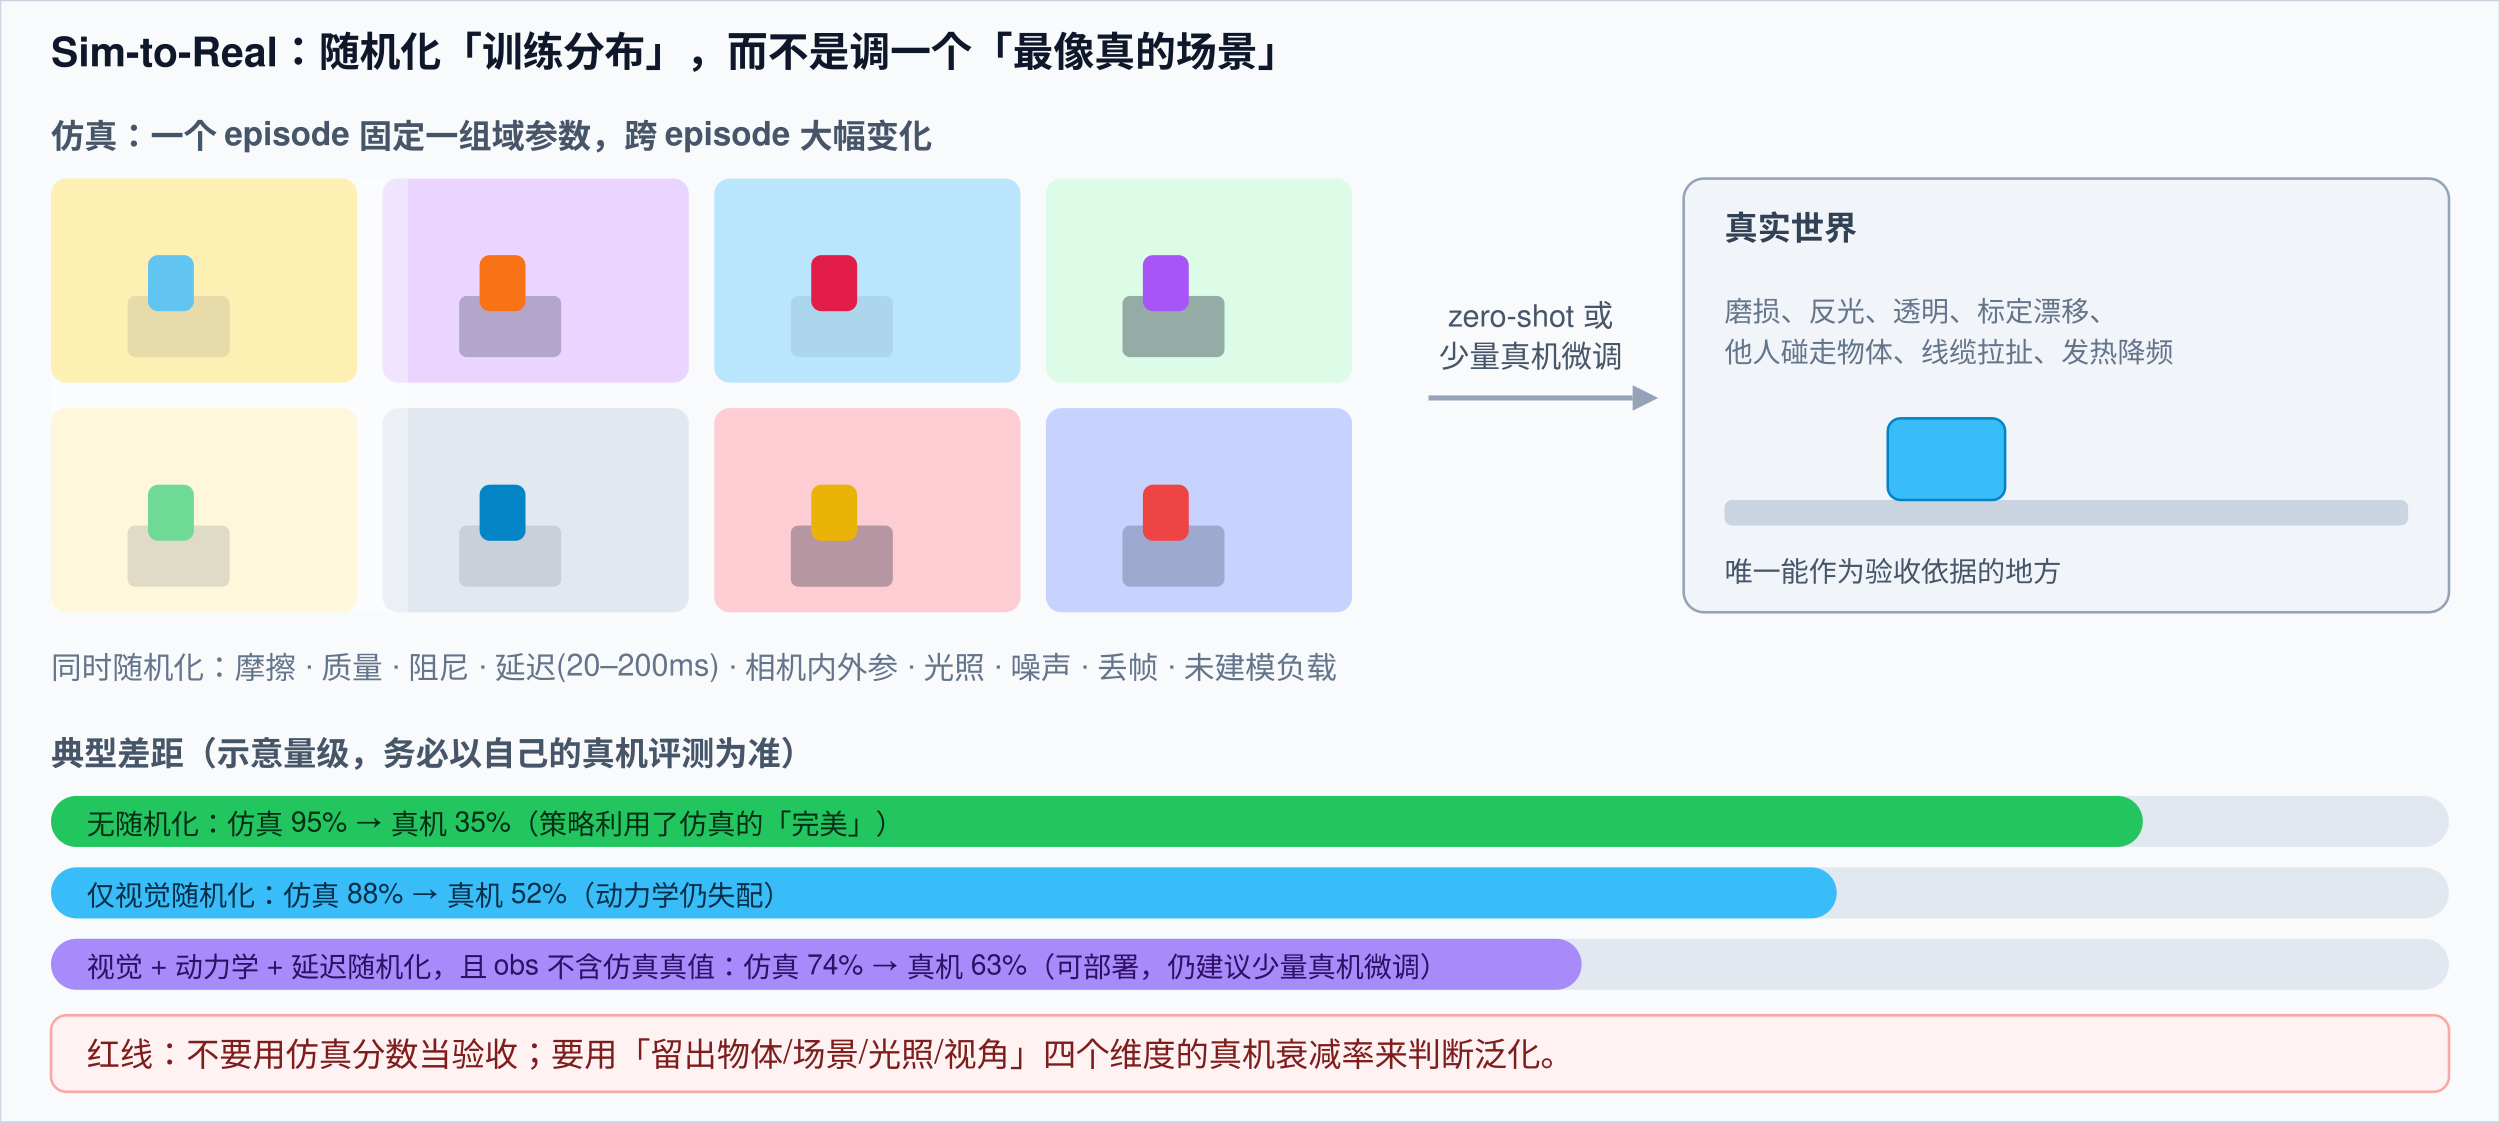
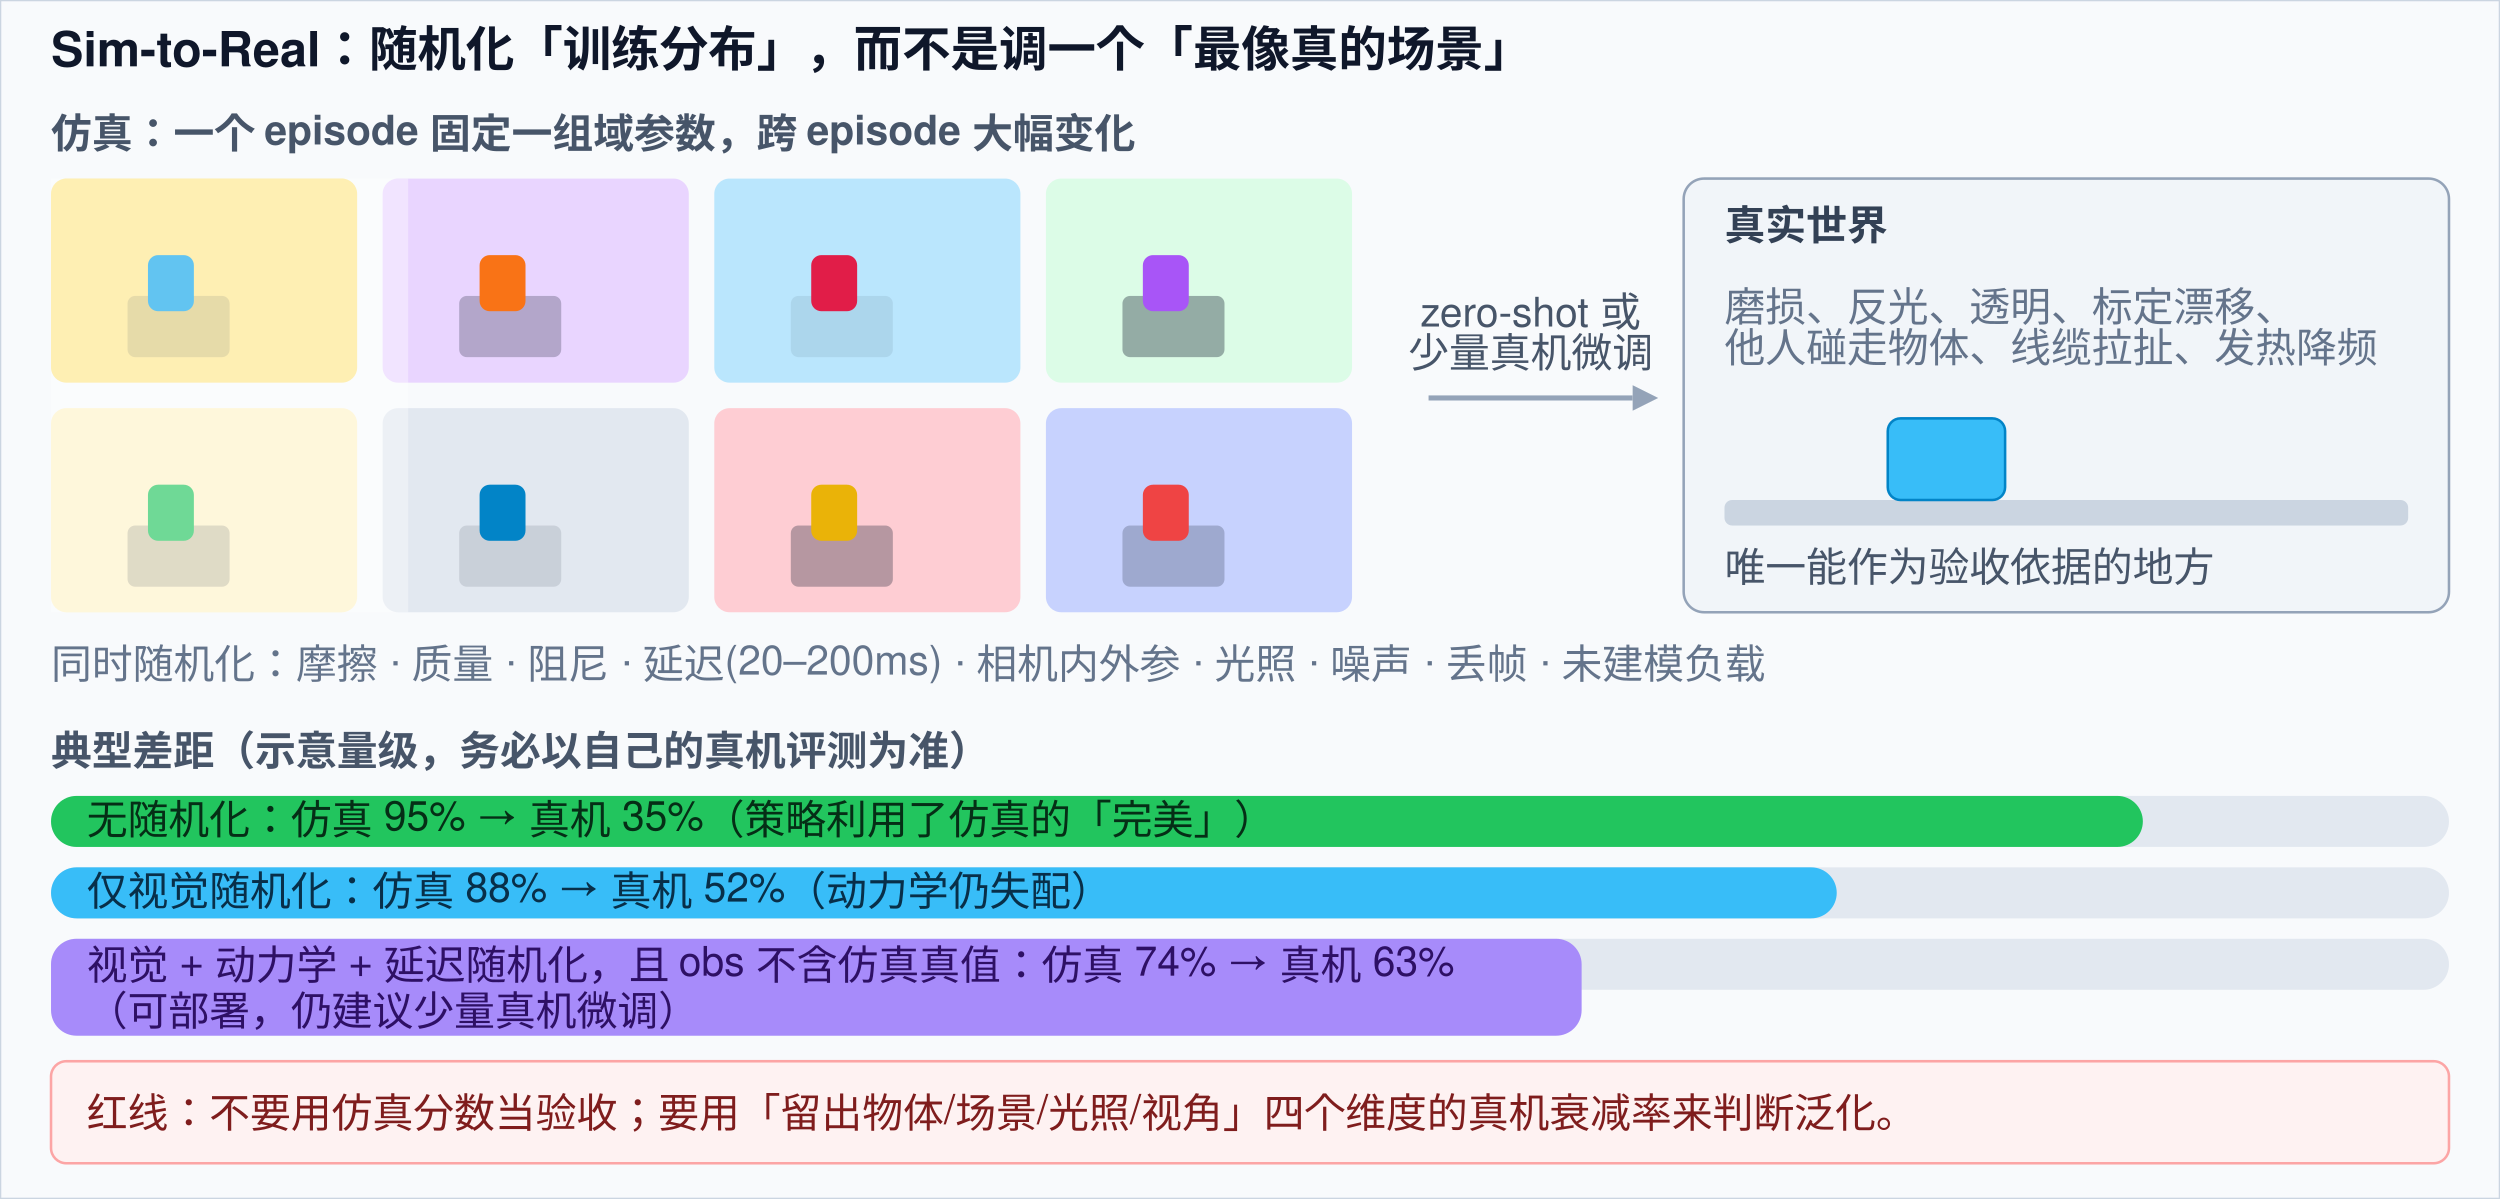
- <svg xmlns="http://www.w3.org/2000/svg" viewBox="0 0 980 440" font-family="-apple-system,Segoe UI,Helvetica,Arial,sans-serif" font-size="13" role="img" aria-label="域随机化与 sim-to-real 迁移动画">
-   <rect x="0" y="0" width="980" height="440" fill="#f8fafc" stroke="#cbd5e1" />
-   <text x="20" y="26" font-size="16" font-weight="700" fill="#0f172a">Sim-to-Real：随机化「训练分布」，而不是调一个「最像真的场景」</text>
+ <svg xmlns="http://www.w3.org/2000/svg" width="980" height="470" viewBox="0 0 980 470" font-family="-apple-system,Segoe UI,Helvetica,Arial,sans-serif" font-size="16" role="img" aria-label="域随机化与 sim-to-real 迁移动画">
+   <rect x="0" y="0" width="980" height="470" fill="#f8fafc" stroke="#cbd5e1" />
+   <text x="20" y="26" font-size="19" font-weight="700" fill="#0f172a">Sim-to-Real：随机化「训练分布」，而不是调一个「最像真的场景」</text>
  <text x="20" y="58" fill="#475569" font-weight="700">仿真：一个 episode 固定一组域参数，跨 episode 大幅变化</text>
  <g>
    <g transform="translate(20,70)">
      <rect x="0" y="0" width="120" height="80" rx="6" fill="#fde68a" />
      <rect x="0" y="0" width="120" height="80" rx="6" fill="#bfdbfe" opacity="0">
        <animate attributeName="opacity" values="0;1;0" dur="3s" repeatCount="indefinite" />
      </rect>
      <rect x="30" y="46" width="40" height="24" rx="3" fill="#0f172a" opacity="0.15" />
      <rect x="38" y="30" width="18" height="22" rx="4" fill="#0ea5e9" />
      <rect x="130" y="0" width="120" height="80" rx="6" fill="#e9d5ff" />
      <rect x="130" y="0" width="120" height="80" rx="6" fill="#dcfce7" opacity="0">
        <animate attributeName="opacity" values="0;1;0" dur="3.6s" repeatCount="indefinite" />
      </rect>
      <rect x="160" y="46" width="40" height="24" rx="3" fill="#0f172a" opacity="0.25" />
      <rect x="168" y="30" width="18" height="22" rx="4" fill="#f97316" />
      <rect x="260" y="0" width="120" height="80" rx="6" fill="#bae6fd" />
      <rect x="260" y="0" width="120" height="80" rx="6" fill="#fde68a" opacity="0">
        <animate attributeName="opacity" values="0;1;0" dur="2.4s" repeatCount="indefinite" />
      </rect>
      <rect x="290" y="46" width="40" height="24" rx="3" fill="#0f172a" opacity="0.08" />
      <rect x="298" y="30" width="18" height="22" rx="4" fill="#e11d48" />
      <rect x="390" y="0" width="120" height="80" rx="6" fill="#dcfce7" />
      <rect x="390" y="0" width="120" height="80" rx="6" fill="#f1f5f9" opacity="0">
        <animate attributeName="opacity" values="0;1;0" dur="4.2s" repeatCount="indefinite" />
      </rect>
      <rect x="420" y="46" width="40" height="24" rx="3" fill="#0f172a" opacity="0.35" />
      <rect x="428" y="30" width="18" height="22" rx="4" fill="#a855f7" />
      <rect x="0" y="90" width="120" height="80" rx="6" fill="#fef3c7" />
      <rect x="30" y="136" width="40" height="24" rx="3" fill="#0f172a" opacity="0.2" />
      <rect x="38" y="120" width="18" height="22" rx="4" fill="#22c55e" />
      <rect x="130" y="90" width="120" height="80" rx="6" fill="#e2e8f0" />
      <rect x="160" y="136" width="40" height="24" rx="3" fill="#0f172a" opacity="0.12" />
      <rect x="168" y="120" width="18" height="22" rx="4" fill="#0284c7" />
      <rect x="260" y="90" width="120" height="80" rx="6" fill="#fecdd3" />
      <rect x="290" y="136" width="40" height="24" rx="3" fill="#0f172a" opacity="0.3" />
      <rect x="298" y="120" width="18" height="22" rx="4" fill="#eab308" />
      <rect x="390" y="90" width="120" height="80" rx="6" fill="#c7d2fe" />
      <rect x="420" y="136" width="40" height="24" rx="3" fill="#0f172a" opacity="0.22" />
      <rect x="428" y="120" width="18" height="22" rx="4" fill="#ef4444" />
    </g>
    <rect x="20" y="70" width="140" height="170" fill="#ffffff" opacity="0.35">
      <animate attributeName="x" values="20;480;20" dur="5s" repeatCount="indefinite" />
      <animate attributeName="opacity" values="0;0.45;0" dur="5s" repeatCount="indefinite" />
    </rect>
  </g>
-   <text x="20" y="266" fill="#64748b" font-size="12">同时随机化：摩擦 · 质量 · 阻尼 · 延迟(20–200ms) · 相机内外参 · 光照 · 噪声 · 丢帧 · 未建模负载</text>
+   <text x="20" y="266" fill="#64748b" font-size="16">同时随机化：摩擦 · 质量 · 阻尼 · 延迟(20–200ms) · 相机内外参 · 光照 · 噪声 · 丢帧 · 未建模负载</text>
  <g stroke="#94a3b8" stroke-width="2" fill="none">
    <path d="M560 156 H640" />
  </g>
  <polygon points="640,151 650,156 640,161" fill="#94a3b8" />
-   <text x="600" y="128" fill="#475569" font-size="12" text-anchor="middle">zero-shot 或</text>
-   <text x="600" y="144" fill="#475569" font-size="12" text-anchor="middle">少量真机微调</text>
+   <text x="600" y="128" fill="#475569" font-size="16" text-anchor="middle">zero-shot 或</text>
+   <text x="600" y="144" fill="#475569" font-size="16" text-anchor="middle">少量真机微调</text>
  <rect x="660" y="70" width="300" height="170" rx="8" fill="#f1f5f9" stroke="#94a3b8" />
  <text x="676" y="94" fill="#334155" font-weight="700">真实世界</text>
  <rect x="676" y="196" width="268" height="10" rx="3" fill="#cbd5e1" />
  <rect x="740" y="164" width="46" height="32" rx="5" fill="#38bdf8" stroke="#0284c7" />
-   <text x="676" y="126" fill="#64748b" font-size="11">磨损、反光、透明、标定漂移、</text>
-   <text x="676" y="142" fill="#64748b" font-size="11">他人碰走物体、线缆拉扯、发热降频</text>
-   <text x="676" y="228" fill="#475569" font-size="11">唯一能作为验收依据的地方</text>
+   <text x="676" y="126" fill="#64748b" font-size="16">磨损、反光、透明、标定漂移、</text>
+   <text x="676" y="142" fill="#64748b" font-size="16">他人碰走物体、线缆拉扯、发热降频</text>
+   <text x="676" y="228" fill="#475569" font-size="16">唯一能作为验收依据的地方</text>
  <text x="20" y="300" fill="#475569" font-weight="700">典型差距（示意量级，务必以自己的真机评测为准）</text>
  <g>
    <rect x="20" y="312" width="940" height="20" rx="10" fill="#e2e8f0" />
    <rect x="20" y="312" width="820" height="20" rx="10" fill="#22c55e" />
-     <text x="34" y="327" fill="#052e16" font-size="11">无随机化：仿真 95% → 真机 35%（策略利用了仿真的「完美」）</text>
+     <text x="34" y="327" fill="#052e16" font-size="16">无随机化：仿真 95% → 真机 35%（策略利用了仿真的「完美」）</text>
  </g>
  <g>
    <rect x="20" y="340" width="940" height="20" rx="10" fill="#e2e8f0" />
    <rect x="20" y="340" width="700" height="20" rx="10" fill="#38bdf8" />
-     <text x="34" y="355" fill="#082f49" font-size="11">仅视觉随机化：仿真 88% → 真机 52%（动力学仍失配）</text>
+     <text x="34" y="355" fill="#082f49" font-size="16">仅视觉随机化：仿真 88% → 真机 52%（动力学仍失配）</text>
  </g>
  <g>
    <rect x="20" y="368" width="940" height="20" rx="10" fill="#e2e8f0" />
-     <rect x="20" y="368" width="600" height="20" rx="10" fill="#a78bfa" />
-     <text x="34" y="383" fill="#2e1065" font-size="11">视觉 + 动力学 + 延迟随机化，且 obs 不含仿真真值：仿真 74% → 真机 63%（可部署，仍建议少量真机微调）</text>
+     <rect x="20" y="368" width="600" height="38" rx="10" fill="#a78bfa" />
+     <text x="34" y="384" fill="#2e1065" font-size="16">视觉 + 动力学 + 延迟随机化，且 obs 不含仿真真值：仿真 74% → 真机 63%</text>
+     <text x="34" y="402" fill="#2e1065" font-size="16">（可部署，仍建议少量真机微调）</text>
  </g>
-   <rect x="20" y="398" width="940" height="30" rx="6" fill="#fef2f2" stroke="#fca5a5" />
-   <text x="34" y="418" fill="#7f1d1d">红线：不要用仿真分数当验收；要用「留出物体/场景/光照/视角」四个维度的真机衰减率来判断泛化。</text>
+   <rect x="20" y="416" width="940" height="40" rx="6" fill="#fef2f2" stroke="#fca5a5" />
+   <text x="34" y="442" fill="#7f1d1d">红线：不要用仿真分数当验收；要用「留出物体/场景/光照/视角」四个维度的真机衰减率来判断泛化。</text>
</svg>
